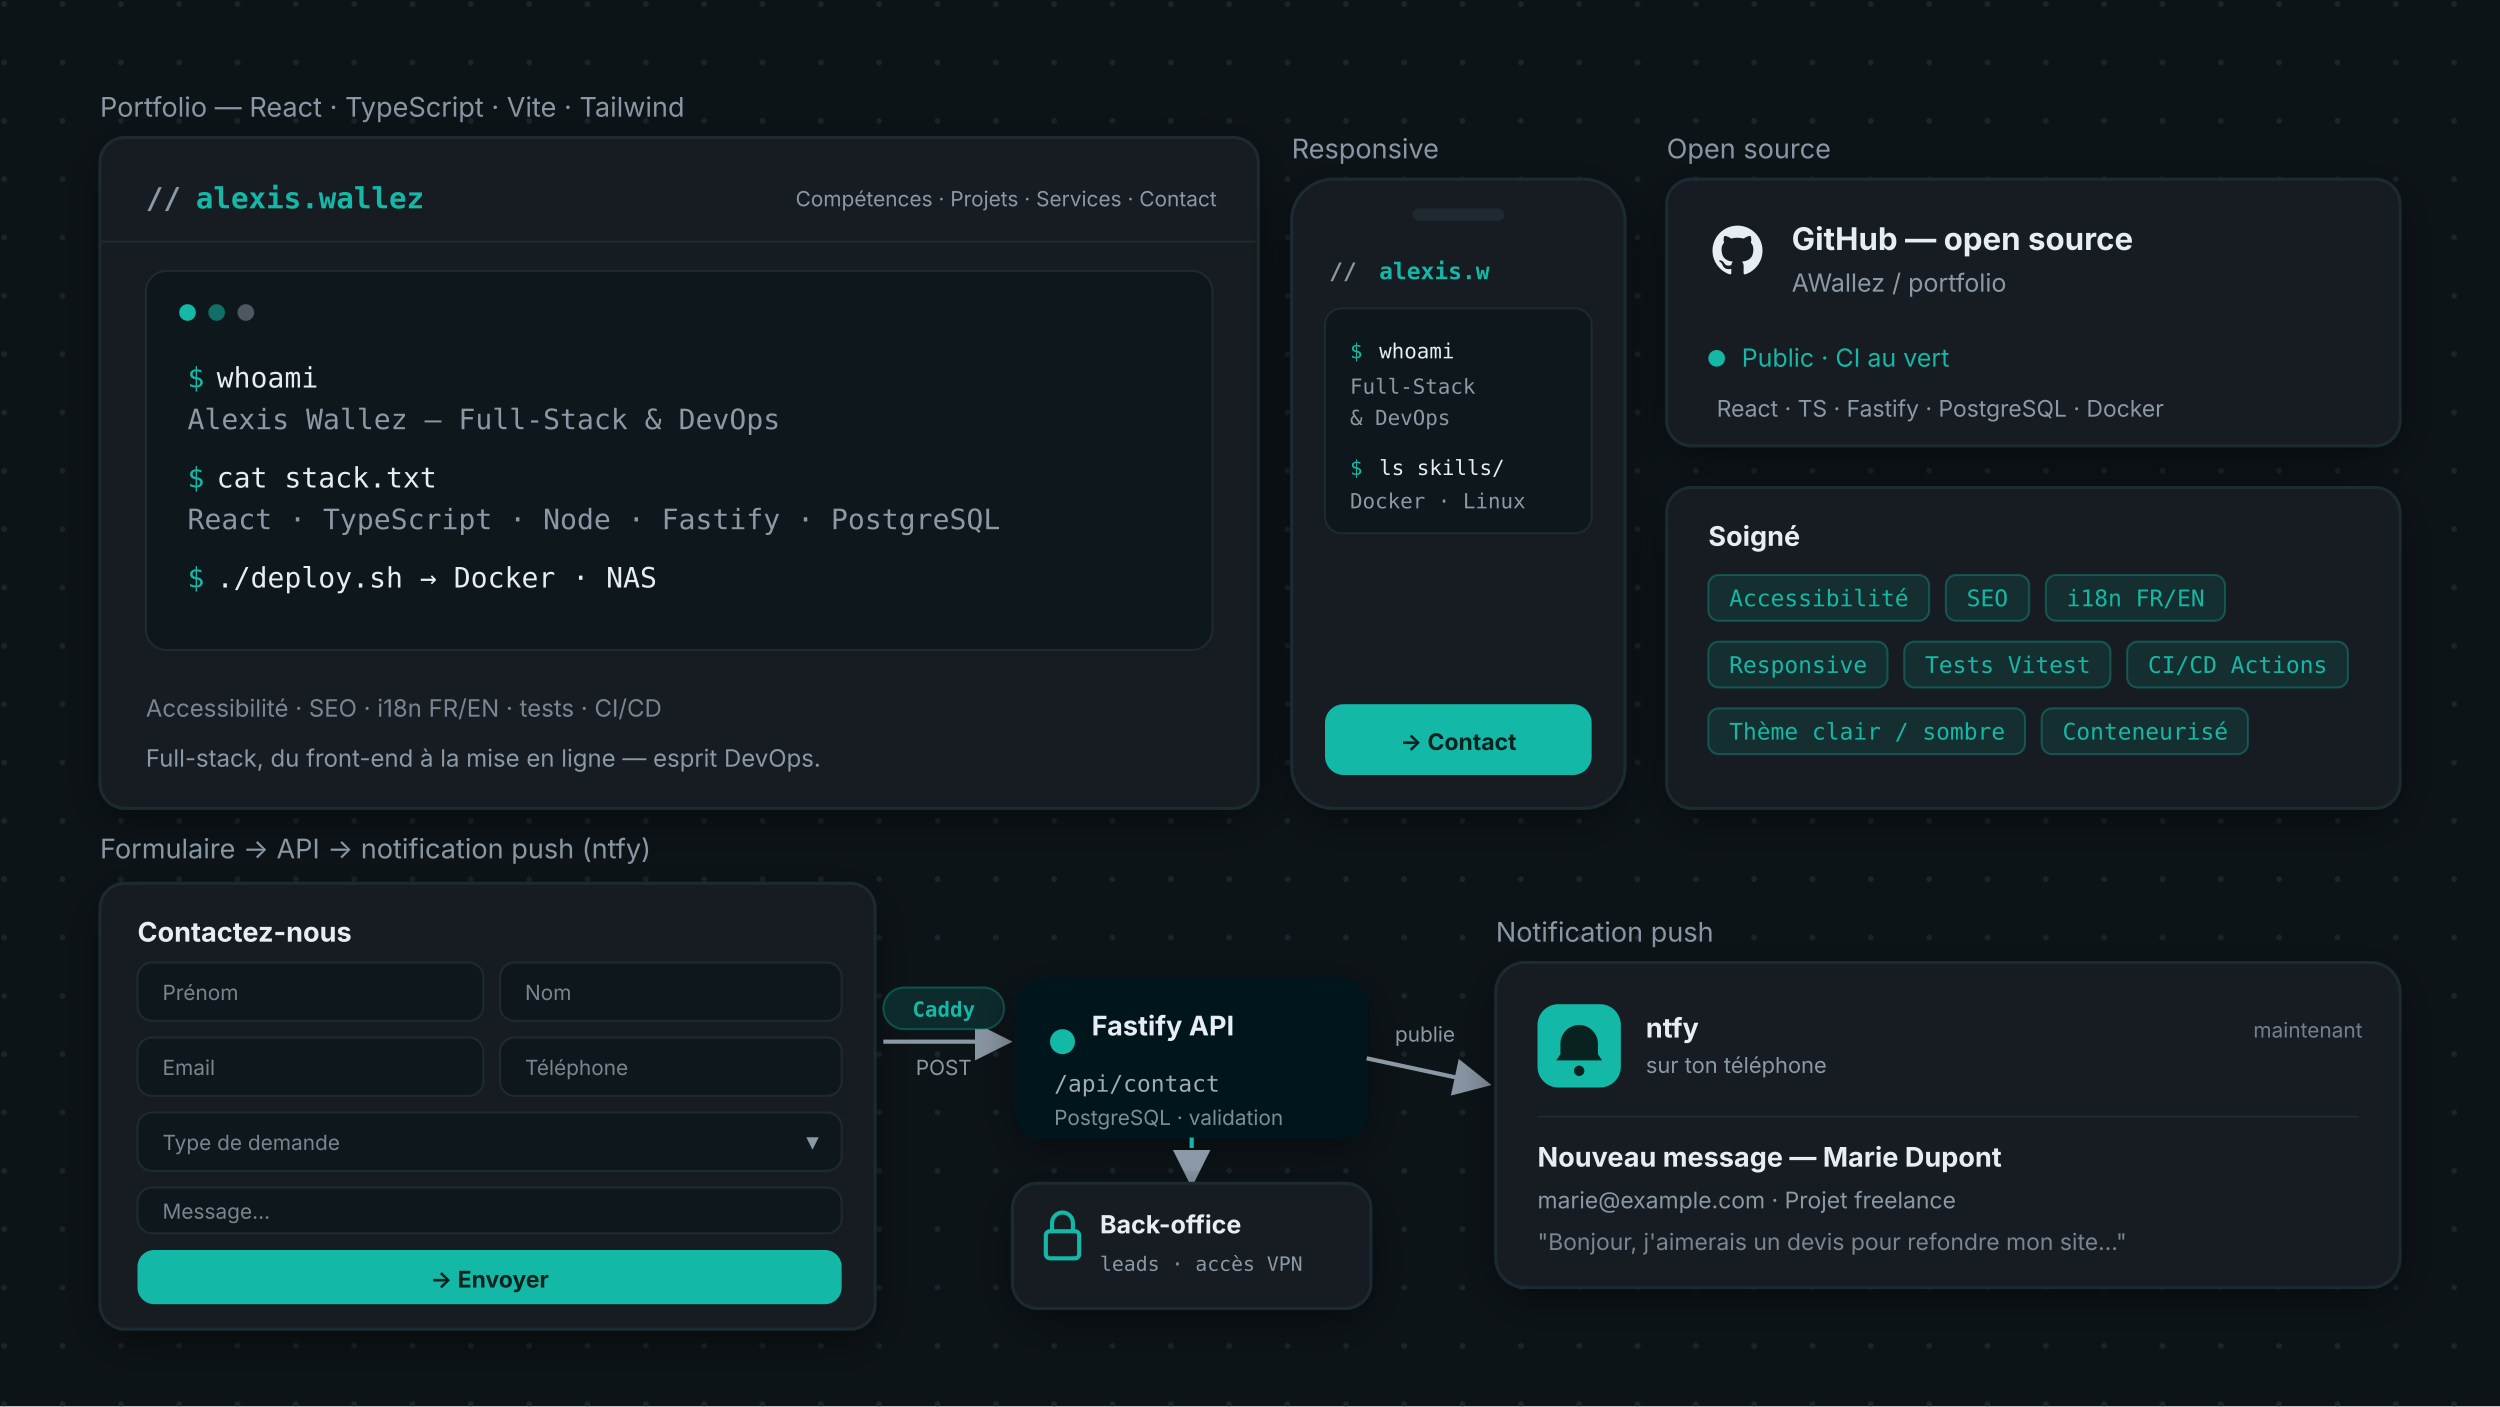
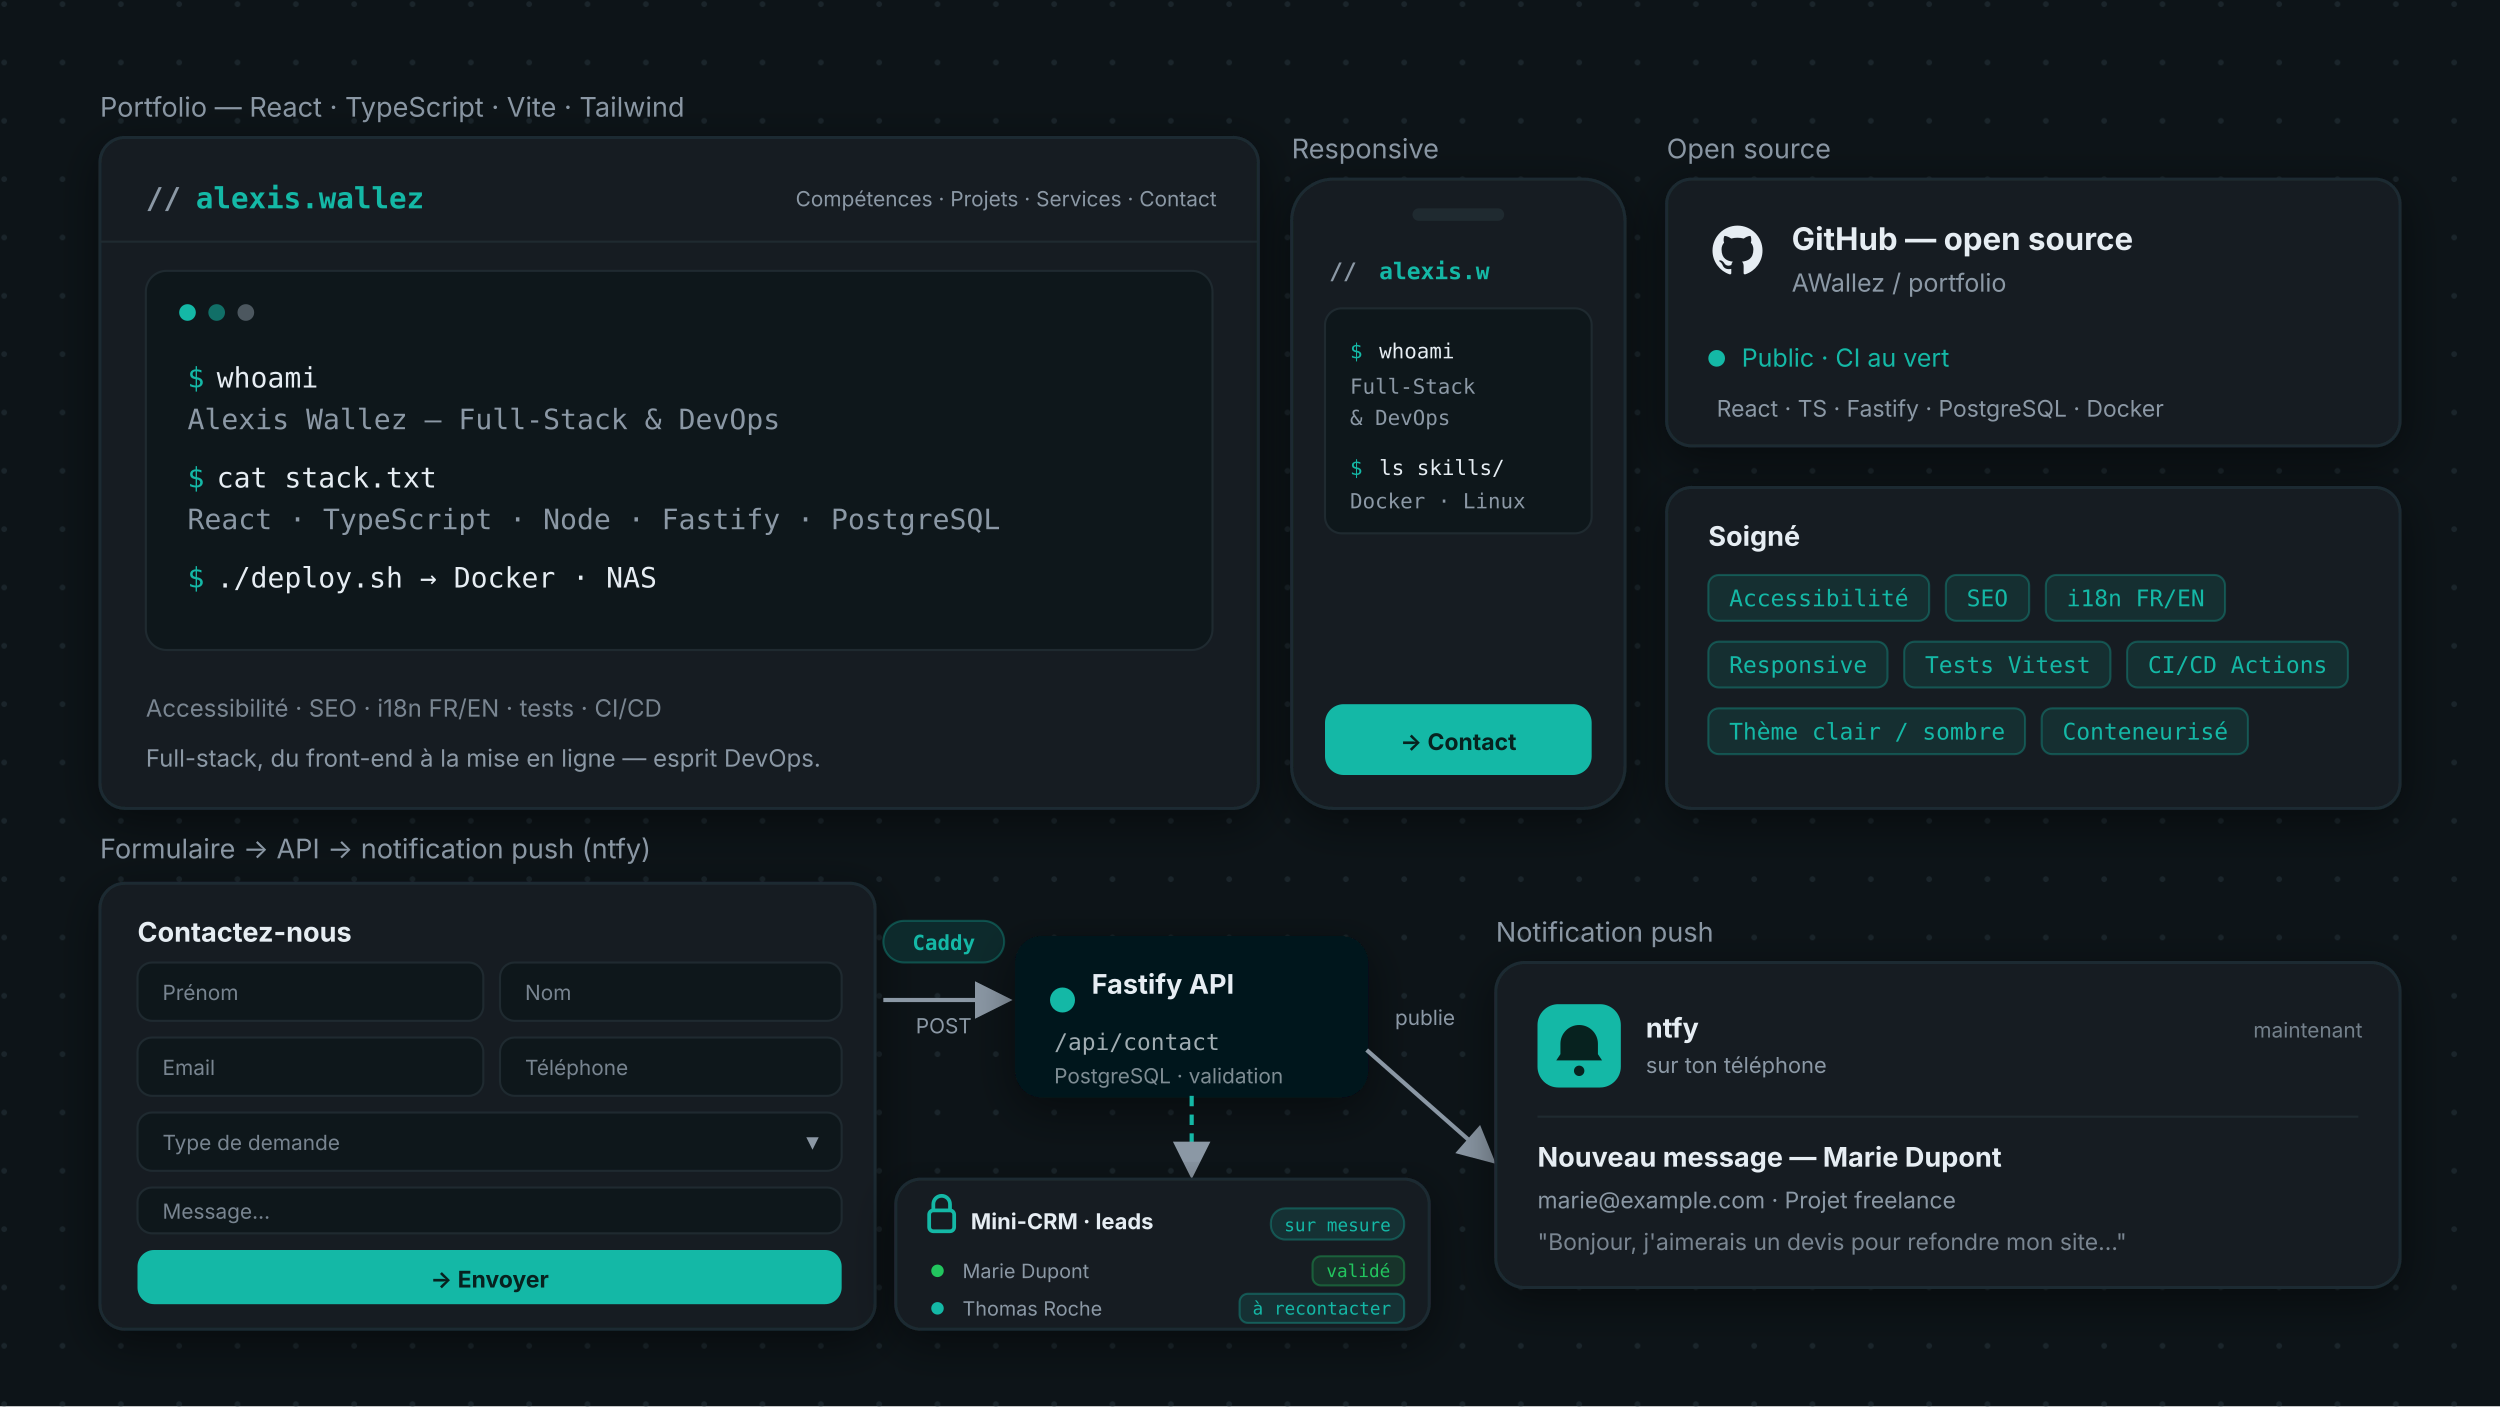
<svg xmlns="http://www.w3.org/2000/svg" width="1200" height="675" viewBox="0 0 1200 675" font-family="'Inter', system-ui, -apple-system, 'Segoe UI', Arial, sans-serif">
  <defs>
    <pattern id="portfolio-dark-fr-dots" width="28" height="28" patternUnits="userSpaceOnUse">
      <circle cx="2" cy="2" r="1.4" fill="#1f2a30" fill-opacity="0.8" />
    </pattern>
    <filter id="portfolio-dark-fr-sh" x="-20%" y="-20%" width="140%" height="160%">
      <feDropShadow dx="0" dy="6" stdDeviation="11" flood-color="#000000" flood-opacity="0.45" />
    </filter>
    <marker id="portfolio-dark-fr-arrow" markerWidth="9" markerHeight="9" refX="7" refY="4.5" orient="auto">
      <path d="M0 0 L9 4.5 L0 9 z" fill="#8b98a5" />
    </marker>
  </defs>
  <rect width="1200" height="675" fill="#0d1418" />
  <rect width="1200" height="675" fill="url(#portfolio-dark-fr-dots)" />
  <text x="48" y="56" font-size="13" fill="#8b98a5" font-weight="normal" font-family="'Inter', system-ui, -apple-system, 'Segoe UI', Arial, sans-serif">Portfolio — React · TypeScript · Vite · Tailwind</text>
  <g filter="url(#portfolio-dark-fr-sh)">
    <rect x="48" y="66" width="556" height="322" rx="12" fill="#121c20" stroke="#1f2a30" stroke-width="1.5" />
  </g>
  <text x="70" y="100" font-size="14" fill="#8b98a5" font-weight="bold" font-family="'JetBrains Mono', ui-monospace, SFMono-Regular, Menlo, Consolas, monospace">// </text>
  <text x="94" y="100" font-size="14" fill="#14b8a6" font-weight="bold" font-family="'JetBrains Mono', ui-monospace, SFMono-Regular, Menlo, Consolas, monospace">alexis.wallez</text>
  <text x="584" y="99" font-size="10" fill="#8b98a5" font-weight="normal" font-family="'Inter', system-ui, -apple-system, 'Segoe UI', Arial, sans-serif" text-anchor="end">Compétences · Projets · Services · Contact</text>
  <line x1="48" y1="116" x2="604" y2="116" stroke="#1f2a30" />
  <rect x="70" y="130" width="512" height="182" rx="10" fill="#0e171b" stroke="#1f2a30" />
  <circle cx="90" cy="150" r="4" fill="#14b8a6" />
  <circle cx="104" cy="150" r="4" fill="#14b8a6" fill-opacity="0.55" />
  <circle cx="118" cy="150" r="4" fill="#8b98a5" fill-opacity="0.5" />
  <text x="90" y="186" font-size="13.5" fill="#14b8a6" font-weight="normal" font-family="'JetBrains Mono', ui-monospace, SFMono-Regular, Menlo, Consolas, monospace">$ </text>
  <text x="104" y="186" font-size="13.5" fill="#e6edf3" font-weight="normal" font-family="'JetBrains Mono', ui-monospace, SFMono-Regular, Menlo, Consolas, monospace">whoami</text>
  <text x="90" y="206" font-size="13.5" fill="#8b98a5" font-weight="normal" font-family="'JetBrains Mono', ui-monospace, SFMono-Regular, Menlo, Consolas, monospace">Alexis Wallez — Full-Stack &amp; DevOps</text>
  <text x="90" y="234" font-size="13.5" fill="#14b8a6" font-weight="normal" font-family="'JetBrains Mono', ui-monospace, SFMono-Regular, Menlo, Consolas, monospace">$ </text>
  <text x="104" y="234" font-size="13.5" fill="#e6edf3" font-weight="normal" font-family="'JetBrains Mono', ui-monospace, SFMono-Regular, Menlo, Consolas, monospace">cat stack.txt</text>
  <text x="90" y="254" font-size="13.5" fill="#8b98a5" font-weight="normal" font-family="'JetBrains Mono', ui-monospace, SFMono-Regular, Menlo, Consolas, monospace">React · TypeScript · Node · Fastify · PostgreSQL</text>
  <text x="90" y="282" font-size="13.5" fill="#14b8a6" font-weight="normal" font-family="'JetBrains Mono', ui-monospace, SFMono-Regular, Menlo, Consolas, monospace">$ </text>
  <text x="104" y="282" font-size="13.5" fill="#e6edf3" font-weight="normal" font-family="'JetBrains Mono', ui-monospace, SFMono-Regular, Menlo, Consolas, monospace">./deploy.sh → Docker · NAS</text>
  <text x="70" y="344" font-size="11.5" fill="#8b98a5" fill-opacity="0.85" font-weight="normal" font-family="'Inter', system-ui, -apple-system, 'Segoe UI', Arial, sans-serif">Accessibilité · SEO · i18n FR/EN · tests · CI/CD</text>
  <text x="70" y="368" font-size="11.5" fill="#8b98a5" font-weight="normal" font-family="'Inter', system-ui, -apple-system, 'Segoe UI', Arial, sans-serif">Full-stack, du front-end à la mise en ligne — esprit DevOps.</text>
  <text x="620" y="76" font-size="13" fill="#8b98a5" font-weight="normal" font-family="'Inter', system-ui, -apple-system, 'Segoe UI', Arial, sans-serif">Responsive</text>
  <g filter="url(#portfolio-dark-fr-sh)">
    <rect x="620" y="86" width="160" height="302" rx="20" fill="#121c20" stroke="#1f2a30" stroke-width="1.5" />
  </g>
  <rect x="678" y="100" width="44" height="6" rx="3" fill="#1f2a30" />
  <text x="638" y="134" font-size="11" fill="#8b98a5" font-weight="bold" font-family="'JetBrains Mono', ui-monospace, SFMono-Regular, Menlo, Consolas, monospace">// </text>
  <text x="662" y="134" font-size="11" fill="#14b8a6" font-weight="bold" font-family="'JetBrains Mono', ui-monospace, SFMono-Regular, Menlo, Consolas, monospace">alexis.w</text>
  <rect x="636" y="148" width="128" height="108" rx="8" fill="#0e171b" stroke="#1f2a30" />
  <text x="648" y="172" font-size="10" fill="#14b8a6" font-weight="normal" font-family="'JetBrains Mono', ui-monospace, SFMono-Regular, Menlo, Consolas, monospace">$ </text>
  <text x="662" y="172" font-size="10" fill="#e6edf3" font-weight="normal" font-family="'JetBrains Mono', ui-monospace, SFMono-Regular, Menlo, Consolas, monospace">whoami</text>
  <text x="648" y="189" font-size="10" fill="#8b98a5" font-weight="normal" font-family="'JetBrains Mono', ui-monospace, SFMono-Regular, Menlo, Consolas, monospace">Full-Stack</text>
  <text x="648" y="204" font-size="10" fill="#8b98a5" font-weight="normal" font-family="'JetBrains Mono', ui-monospace, SFMono-Regular, Menlo, Consolas, monospace">&amp; DevOps</text>
  <text x="648" y="228" font-size="10" fill="#14b8a6" font-weight="normal" font-family="'JetBrains Mono', ui-monospace, SFMono-Regular, Menlo, Consolas, monospace">$ </text>
  <text x="662" y="228" font-size="10" fill="#e6edf3" font-weight="normal" font-family="'JetBrains Mono', ui-monospace, SFMono-Regular, Menlo, Consolas, monospace">ls skills/</text>
  <text x="648" y="244" font-size="10" fill="#8b98a5" font-weight="normal" font-family="'JetBrains Mono', ui-monospace, SFMono-Regular, Menlo, Consolas, monospace">Docker · Linux</text>
  <rect x="636" y="338" width="128" height="34" rx="9" fill="#14b8a6" />
  <text x="700" y="360" font-size="11" fill="#07221f" font-weight="bold" font-family="'Inter', system-ui, -apple-system, 'Segoe UI', Arial, sans-serif" text-anchor="middle">→ Contact</text>
  <text x="800" y="76" font-size="13" fill="#8b98a5" font-weight="normal" font-family="'Inter', system-ui, -apple-system, 'Segoe UI', Arial, sans-serif">Open source</text>
  <g filter="url(#portfolio-dark-fr-sh)">
    <rect x="800" y="86" width="352" height="128" rx="12" fill="#121c20" stroke="#1f2a30" stroke-width="1.5" />
  </g>
  <path transform="translate(822 108)" d="M12 .297c-6.63 0-12 5.373-12 12 0 5.303 3.438 9.8 8.205 11.385.6.113.82-.258.82-.577 0-.285-.01-1.04-.015-2.04-3.338.724-4.042-1.61-4.042-1.61C4.422 18.07 3.633 17.7 3.633 17.7c-1.087-.744.084-.729.084-.729 1.205.084 1.838 1.236 1.838 1.236 1.07 1.835 2.809 1.305 3.495.998.108-.776.417-1.305.76-1.605-2.665-.3-5.466-1.332-5.466-5.93 0-1.31.465-2.38 1.235-3.22-.135-.303-.54-1.523.105-3.176 0 0 1.005-.322 3.3 1.23.96-.267 1.98-.399 3-.405 1.02.006 2.04.138 3 .405 2.28-1.552 3.285-1.23 3.285-1.23.645 1.653.24 2.873.12 3.176.765.84 1.23 1.91 1.23 3.22 0 4.61-2.805 5.625-5.475 5.92.42.36.81 1.096.81 2.22 0 1.606-.015 2.896-.015 3.286 0 .315.21.69.825.57C20.565 22.092 24 17.592 24 12.297c0-6.627-5.373-12-12-12" fill="#e6edf3" />
  <text x="860" y="120" font-size="15" fill="#e6edf3" font-weight="bold" font-family="'Inter', system-ui, -apple-system, 'Segoe UI', Arial, sans-serif">GitHub — open source</text>
  <text x="860" y="140" font-size="12" fill="#8b98a5" font-weight="normal" font-family="'Inter', system-ui, -apple-system, 'Segoe UI', Arial, sans-serif">AWallez / portfolio</text>
  <circle cx="824" cy="172" r="4" fill="#14b8a6" />
  <text x="836" y="176" font-size="12" fill="#14b8a6" font-weight="normal" font-family="'Inter', system-ui, -apple-system, 'Segoe UI', Arial, sans-serif">Public · CI au vert</text>
  <text x="824" y="200" font-size="11" fill="#8b98a5" font-weight="normal" font-family="'Inter', system-ui, -apple-system, 'Segoe UI', Arial, sans-serif">React · TS · Fastify · PostgreSQL · Docker</text>
  <g filter="url(#portfolio-dark-fr-sh)">
    <rect x="800" y="234" width="352" height="154" rx="12" fill="#121c20" stroke="#1f2a30" stroke-width="1.5" />
  </g>
  <text x="820" y="262" font-size="13" fill="#e6edf3" font-weight="bold" font-family="'Inter', system-ui, -apple-system, 'Segoe UI', Arial, sans-serif">Soigné</text>
  <rect x="820" y="276" width="106" height="22" rx="5" fill="#14b8a6" fill-opacity="0.12" stroke="#14b8a6" stroke-opacity="0.32" />
  <text x="830" y="291" font-size="11" fill="#14b8a6" font-weight="normal" font-family="'JetBrains Mono', ui-monospace, SFMono-Regular, Menlo, Consolas, monospace">Accessibilité</text>
  <rect x="934" y="276" width="40" height="22" rx="5" fill="#14b8a6" fill-opacity="0.12" stroke="#14b8a6" stroke-opacity="0.32" />
  <text x="944" y="291" font-size="11" fill="#14b8a6" font-weight="normal" font-family="'JetBrains Mono', ui-monospace, SFMono-Regular, Menlo, Consolas, monospace">SEO</text>
  <rect x="982" y="276" width="86" height="22" rx="5" fill="#14b8a6" fill-opacity="0.12" stroke="#14b8a6" stroke-opacity="0.32" />
  <text x="992" y="291" font-size="11" fill="#14b8a6" font-weight="normal" font-family="'JetBrains Mono', ui-monospace, SFMono-Regular, Menlo, Consolas, monospace">i18n FR/EN</text>
  <rect x="820" y="308" width="86" height="22" rx="5" fill="#14b8a6" fill-opacity="0.12" stroke="#14b8a6" stroke-opacity="0.32" />
  <text x="830" y="323" font-size="11" fill="#14b8a6" font-weight="normal" font-family="'JetBrains Mono', ui-monospace, SFMono-Regular, Menlo, Consolas, monospace">Responsive</text>
  <rect x="914" y="308" width="99" height="22" rx="5" fill="#14b8a6" fill-opacity="0.12" stroke="#14b8a6" stroke-opacity="0.32" />
  <text x="924" y="323" font-size="11" fill="#14b8a6" font-weight="normal" font-family="'JetBrains Mono', ui-monospace, SFMono-Regular, Menlo, Consolas, monospace">Tests Vitest</text>
  <rect x="1021" y="308" width="106" height="22" rx="5" fill="#14b8a6" fill-opacity="0.12" stroke="#14b8a6" stroke-opacity="0.32" />
  <text x="1031" y="323" font-size="11" fill="#14b8a6" font-weight="normal" font-family="'JetBrains Mono', ui-monospace, SFMono-Regular, Menlo, Consolas, monospace">CI/CD Actions</text>
  <rect x="820" y="340" width="152" height="22" rx="5" fill="#14b8a6" fill-opacity="0.12" stroke="#14b8a6" stroke-opacity="0.32" />
  <text x="830" y="355" font-size="11" fill="#14b8a6" font-weight="normal" font-family="'JetBrains Mono', ui-monospace, SFMono-Regular, Menlo, Consolas, monospace">Thème clair / sombre</text>
  <rect x="980" y="340" width="99" height="22" rx="5" fill="#14b8a6" fill-opacity="0.12" stroke="#14b8a6" stroke-opacity="0.32" />
  <text x="990" y="355" font-size="11" fill="#14b8a6" font-weight="normal" font-family="'JetBrains Mono', ui-monospace, SFMono-Regular, Menlo, Consolas, monospace">Conteneurisé</text>
  <text x="48" y="412" font-size="13" fill="#8b98a5" font-weight="normal" font-family="'Inter', system-ui, -apple-system, 'Segoe UI', Arial, sans-serif">Formulaire → API → notification push (ntfy)</text>
  <g filter="url(#portfolio-dark-fr-sh)">
    <rect x="48" y="424" width="372" height="214" rx="12" fill="#121c20" stroke="#1f2a30" stroke-width="1.5" />
  </g>
  <text x="66" y="452" font-size="13" fill="#e6edf3" font-weight="bold" font-family="'Inter', system-ui, -apple-system, 'Segoe UI', Arial, sans-serif">Contactez-nous</text>
  <rect x="66" y="462" width="166" height="28" rx="7" fill="#0e171b" stroke="#1f2a30" />
  <text x="78" y="480" font-size="10" fill="#8b98a5" fill-opacity="0.85" font-weight="normal" font-family="'Inter', system-ui, -apple-system, 'Segoe UI', Arial, sans-serif">Prénom</text>
  <rect x="240" y="462" width="164" height="28" rx="7" fill="#0e171b" stroke="#1f2a30" />
  <text x="252" y="480" font-size="10" fill="#8b98a5" fill-opacity="0.85" font-weight="normal" font-family="'Inter', system-ui, -apple-system, 'Segoe UI', Arial, sans-serif">Nom</text>
  <rect x="66" y="498" width="166" height="28" rx="7" fill="#0e171b" stroke="#1f2a30" />
  <text x="78" y="516" font-size="10" fill="#8b98a5" fill-opacity="0.85" font-weight="normal" font-family="'Inter', system-ui, -apple-system, 'Segoe UI', Arial, sans-serif">Email</text>
  <rect x="240" y="498" width="164" height="28" rx="7" fill="#0e171b" stroke="#1f2a30" />
  <text x="252" y="516" font-size="10" fill="#8b98a5" fill-opacity="0.85" font-weight="normal" font-family="'Inter', system-ui, -apple-system, 'Segoe UI', Arial, sans-serif">Téléphone</text>
  <rect x="66" y="534" width="338" height="28" rx="7" fill="#0e171b" stroke="#1f2a30" />
  <text x="78" y="552" font-size="10" fill="#8b98a5" fill-opacity="0.85" font-weight="normal" font-family="'Inter', system-ui, -apple-system, 'Segoe UI', Arial, sans-serif">Type de demande</text>
  <text x="390" y="552" font-size="12" fill="#8b98a5" font-weight="normal" font-family="'Inter', system-ui, -apple-system, 'Segoe UI', Arial, sans-serif" text-anchor="middle">▾</text>
  <rect x="66" y="570" width="338" height="22" rx="7" fill="#0e171b" stroke="#1f2a30" />
  <text x="78" y="585" font-size="10" fill="#8b98a5" fill-opacity="0.85" font-weight="normal" font-family="'Inter', system-ui, -apple-system, 'Segoe UI', Arial, sans-serif">Message…</text>
  <rect x="66" y="600" width="338" height="26" rx="8" fill="#14b8a6" />
  <text x="235" y="618" font-size="11" fill="#07221f" font-weight="bold" font-family="'Inter', system-ui, -apple-system, 'Segoe UI', Arial, sans-serif" text-anchor="middle">→ Envoyer</text>
-   <line x1="424" y1="500" x2="482" y2="500" stroke="#8b98a5" stroke-width="2" marker-end="url(#portfolio-dark-fr-arrow)" />
-   <rect x="424" y="474" width="58" height="20" rx="10" fill="#0d1418" />
-   <rect x="424" y="474" width="58" height="20" rx="10" fill="#14b8a6" fill-opacity="0.14" stroke="#14b8a6" stroke-opacity="0.32" />
-   <text x="453" y="488" font-size="10" fill="#14b8a6" font-weight="bold" font-family="'JetBrains Mono', ui-monospace, SFMono-Regular, Menlo, Consolas, monospace" text-anchor="middle">Caddy</text>
-   <text x="453" y="516" font-size="10" fill="#8b98a5" font-weight="normal" font-family="'Inter', system-ui, -apple-system, 'Segoe UI', Arial, sans-serif" text-anchor="middle">POST</text>
+   <line x1="424" y1="480" x2="482" y2="480" stroke="#8b98a5" stroke-width="2" marker-end="url(#portfolio-dark-fr-arrow)" />
+   <rect x="424" y="442" width="58" height="20" rx="10" fill="#0d1418" />
+   <rect x="424" y="442" width="58" height="20" rx="10" fill="#14b8a6" fill-opacity="0.14" stroke="#14b8a6" stroke-opacity="0.32" />
+   <text x="453" y="456" font-size="10" fill="#14b8a6" font-weight="bold" font-family="'JetBrains Mono', ui-monospace, SFMono-Regular, Menlo, Consolas, monospace" text-anchor="middle">Caddy</text>
+   <text x="453" y="496" font-size="10" fill="#8b98a5" font-weight="normal" font-family="'Inter', system-ui, -apple-system, 'Segoe UI', Arial, sans-serif" text-anchor="middle">POST</text>
  <g filter="url(#portfolio-dark-fr-sh)">
-     <rect x="488" y="470" width="168" height="76" rx="12" fill="#06121a" stroke="#06121a" stroke-width="1.5" />
+     <rect x="488" y="450" width="168" height="76" rx="12" fill="#06121a" stroke="#06121a" stroke-width="1.5" />
  </g>
-   <circle cx="510" cy="500" r="6" fill="#14b8a6" />
-   <text x="524" y="497" font-size="13" fill="#e6edf3" font-weight="bold" font-family="'Inter', system-ui, -apple-system, 'Segoe UI', Arial, sans-serif">Fastify API</text>
-   <text x="506" y="524" font-size="11" fill="#e6edf3" fill-opacity="0.7" font-weight="normal" font-family="'JetBrains Mono', ui-monospace, SFMono-Regular, Menlo, Consolas, monospace">/api/contact</text>
-   <text x="506" y="540" font-size="10" fill="#e6edf3" fill-opacity="0.55" font-weight="normal" font-family="'Inter', system-ui, -apple-system, 'Segoe UI', Arial, sans-serif">PostgreSQL · validation</text>
-   <line x1="656" y1="508" x2="712" y2="520" stroke="#8b98a5" stroke-width="2" marker-end="url(#portfolio-dark-fr-arrow)" />
-   <text x="684" y="500" font-size="10" fill="#8b98a5" font-weight="normal" font-family="'Inter', system-ui, -apple-system, 'Segoe UI', Arial, sans-serif" text-anchor="middle">publie</text>
+   <circle cx="510" cy="480" r="6" fill="#14b8a6" />
+   <text x="524" y="477" font-size="13" fill="#e6edf3" font-weight="bold" font-family="'Inter', system-ui, -apple-system, 'Segoe UI', Arial, sans-serif">Fastify API</text>
+   <text x="506" y="504" font-size="11" fill="#e6edf3" fill-opacity="0.7" font-weight="normal" font-family="'JetBrains Mono', ui-monospace, SFMono-Regular, Menlo, Consolas, monospace">/api/contact</text>
+   <text x="506" y="520" font-size="10" fill="#e6edf3" fill-opacity="0.55" font-weight="normal" font-family="'Inter', system-ui, -apple-system, 'Segoe UI', Arial, sans-serif">PostgreSQL · validation</text>
+   <line x1="656" y1="504" x2="715" y2="556" stroke="#8b98a5" stroke-width="2" marker-end="url(#portfolio-dark-fr-arrow)" />
+   <text x="684" y="492" font-size="10" fill="#8b98a5" font-weight="normal" font-family="'Inter', system-ui, -apple-system, 'Segoe UI', Arial, sans-serif" text-anchor="middle">publie</text>
  <text x="718" y="452" font-size="13" fill="#8b98a5" font-weight="normal" font-family="'Inter', system-ui, -apple-system, 'Segoe UI', Arial, sans-serif">Notification push</text>
  <g filter="url(#portfolio-dark-fr-sh)">
    <rect x="718" y="462" width="434" height="156" rx="14" fill="#121c20" stroke="#1f2a30" stroke-width="1.5" />
  </g>
  <rect x="738" y="482" width="40" height="40" rx="10" fill="#14b8a6" />
  <path d="M758 492 a9 9 0 0 1 9 9 v5 l2 3 h-22 l2 -3 v-5 a9 9 0 0 1 9 -9 z" fill="#07221f" />
  <circle cx="758" cy="514" r="2.5" fill="#07221f" />
  <text x="790" y="498" font-size="13" fill="#e6edf3" font-weight="bold" font-family="'Inter', system-ui, -apple-system, 'Segoe UI', Arial, sans-serif">ntfy</text>
  <text x="790" y="515" font-size="10.5" fill="#8b98a5" font-weight="normal" font-family="'Inter', system-ui, -apple-system, 'Segoe UI', Arial, sans-serif">sur ton téléphone</text>
  <text x="1134" y="498" font-size="10" fill="#8b98a5" fill-opacity="0.8" font-weight="normal" font-family="'Inter', system-ui, -apple-system, 'Segoe UI', Arial, sans-serif" text-anchor="end">maintenant</text>
  <line x1="738" y1="536" x2="1132" y2="536" stroke="#1f2a30" />
  <text x="738" y="560" font-size="13" fill="#e6edf3" font-weight="bold" font-family="'Inter', system-ui, -apple-system, 'Segoe UI', Arial, sans-serif">Nouveau message — Marie Dupont</text>
  <text x="738" y="580" font-size="11" fill="#8b98a5" font-weight="normal" font-family="'Inter', system-ui, -apple-system, 'Segoe UI', Arial, sans-serif">marie@example.com · Projet freelance</text>
  <text x="738" y="600" font-size="11" fill="#8b98a5" fill-opacity="0.85" font-weight="normal" font-family="'Inter', system-ui, -apple-system, 'Segoe UI', Arial, sans-serif">"Bonjour, j'aimerais un devis pour refondre mon site…"</text>
-   <path d="M572 546 L572 566" stroke="#14b8a6" stroke-width="2" stroke-dasharray="5 4" fill="none" marker-end="url(#portfolio-dark-fr-arrow)" />
+   <path d="M572 526 L572 562" stroke="#14b8a6" stroke-width="2" stroke-dasharray="5 4" fill="none" marker-end="url(#portfolio-dark-fr-arrow)" />
  <g filter="url(#portfolio-dark-fr-sh)">
-     <rect x="486" y="568" width="172" height="60" rx="12" fill="#121c20" stroke="#1f2a30" stroke-width="1.5" />
+     <rect x="430" y="566" width="256" height="72" rx="12" fill="#121c20" stroke="#1f2a30" stroke-width="1.5" />
  </g>
-   <g stroke="#14b8a6" stroke-width="2" fill="none">
-     <rect x="502" y="591" width="16" height="13" rx="2" />
-     <path d="M505 591 v-4 a5 5 0 0 1 10 0 v4" />
+   <g stroke="#14b8a6" stroke-width="1.8" fill="none">
+     <rect x="446" y="581" width="12" height="10" rx="2" />
+     <path d="M448 581 v-3 a4 4 0 0 1 8 0 v3" />
  </g>
-   <text x="528" y="592" font-size="12" fill="#e6edf3" font-weight="bold" font-family="'Inter', system-ui, -apple-system, 'Segoe UI', Arial, sans-serif">Back-office</text>
-   <text x="528" y="610" font-size="9.5" fill="#8b98a5" font-weight="normal" font-family="'JetBrains Mono', ui-monospace, SFMono-Regular, Menlo, Consolas, monospace">leads · accès VPN</text>
+   <text x="466" y="590" font-size="10.5" fill="#e6edf3" font-weight="bold" font-family="'Inter', system-ui, -apple-system, 'Segoe UI', Arial, sans-serif">Mini-CRM · leads</text>
+   <rect x="610" y="580" width="64" height="15" rx="7" fill="#14b8a6" fill-opacity="0.14" stroke="#14b8a6" stroke-opacity="0.32" />
+   <text x="642" y="591" font-size="8.5" fill="#14b8a6" font-weight="normal" font-family="'JetBrains Mono', ui-monospace, SFMono-Regular, Menlo, Consolas, monospace" text-anchor="middle">sur mesure</text>
+   <circle cx="450" cy="610" r="3" fill="#22c55e" />
+   <text x="462" y="613.5" font-size="9.5" fill="#8b98a5" font-weight="normal" font-family="'Inter', system-ui, -apple-system, 'Segoe UI', Arial, sans-serif">Marie Dupont</text>
+   <rect x="630" y="603" width="44" height="14" rx="4" fill="#22c55e" fill-opacity="0.14" stroke="#22c55e" stroke-opacity="0.35" />
+   <text x="652" y="613" font-size="8.5" fill="#22c55e" font-weight="normal" font-family="'JetBrains Mono', ui-monospace, SFMono-Regular, Menlo, Consolas, monospace" text-anchor="middle">validé</text>
+   <circle cx="450" cy="628" r="3" fill="#14b8a6" />
+   <text x="462" y="631.5" font-size="9.5" fill="#8b98a5" font-weight="normal" font-family="'Inter', system-ui, -apple-system, 'Segoe UI', Arial, sans-serif">Thomas Roche</text>
+   <rect x="595" y="621" width="79" height="14" rx="4" fill="#14b8a6" fill-opacity="0.14" stroke="#14b8a6" stroke-opacity="0.35" />
+   <text x="634.5" y="631" font-size="8.5" fill="#14b8a6" font-weight="normal" font-family="'JetBrains Mono', ui-monospace, SFMono-Regular, Menlo, Consolas, monospace" text-anchor="middle">à recontacter</text>
</svg>
